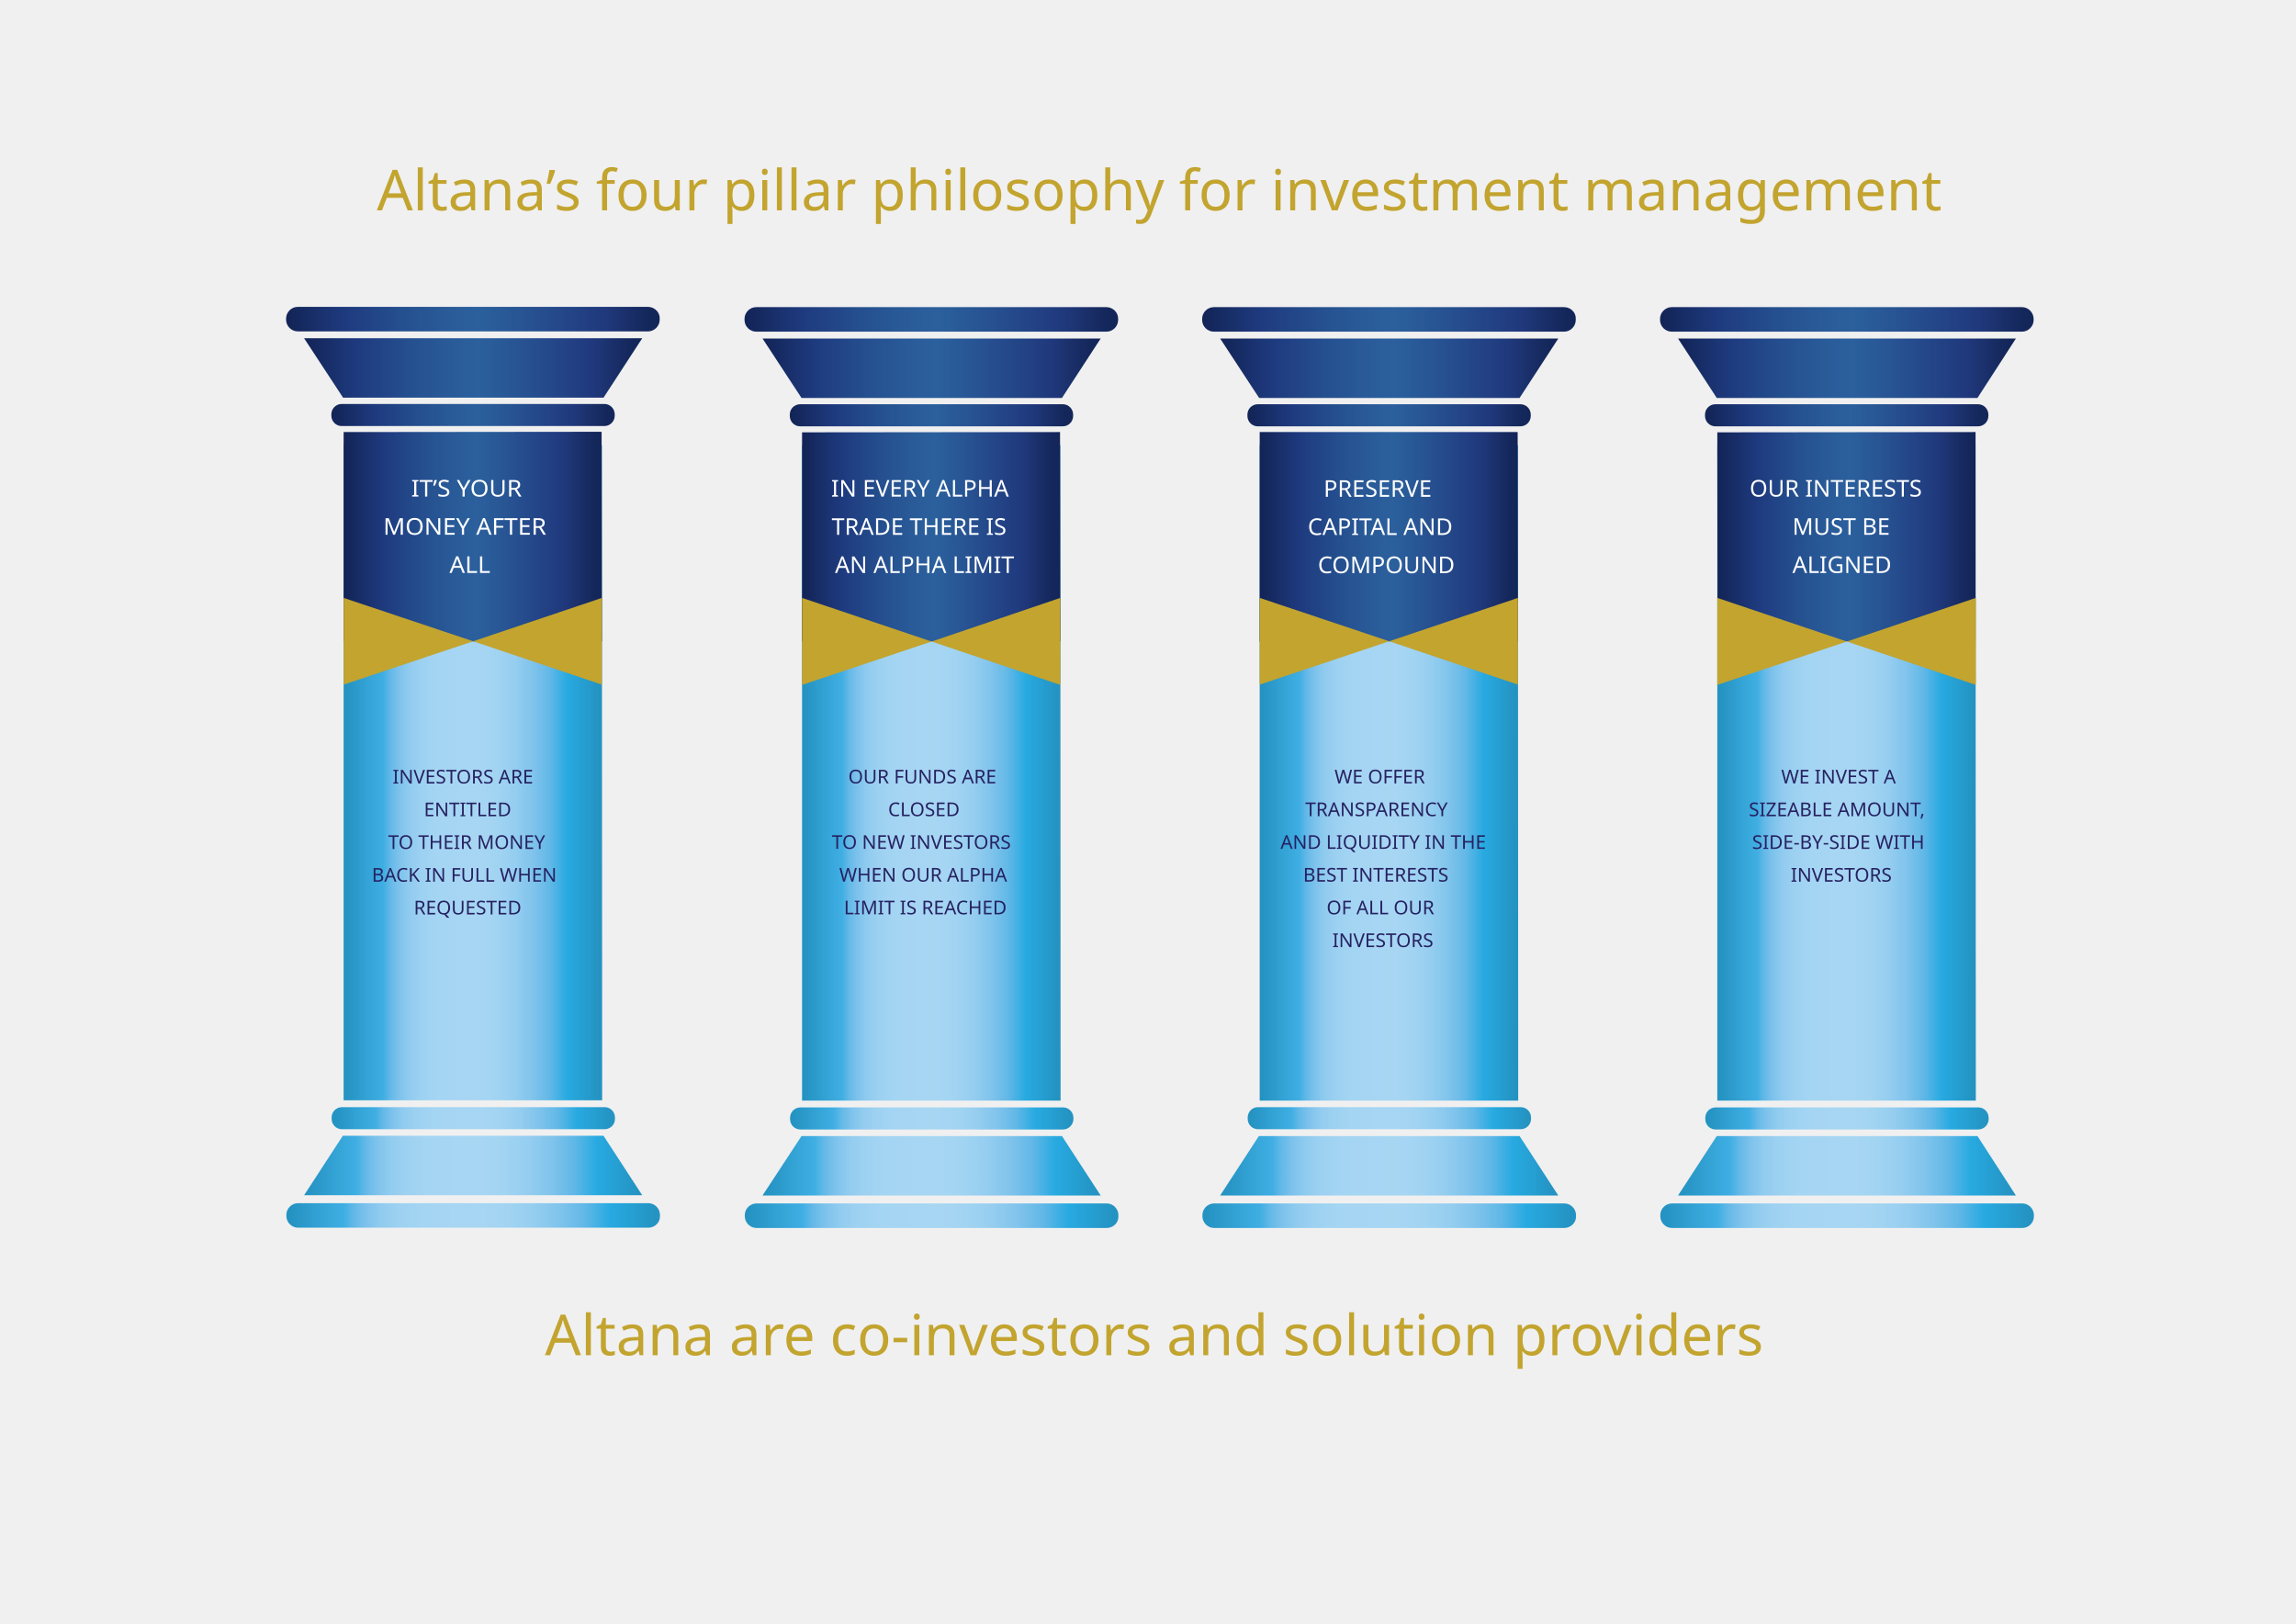
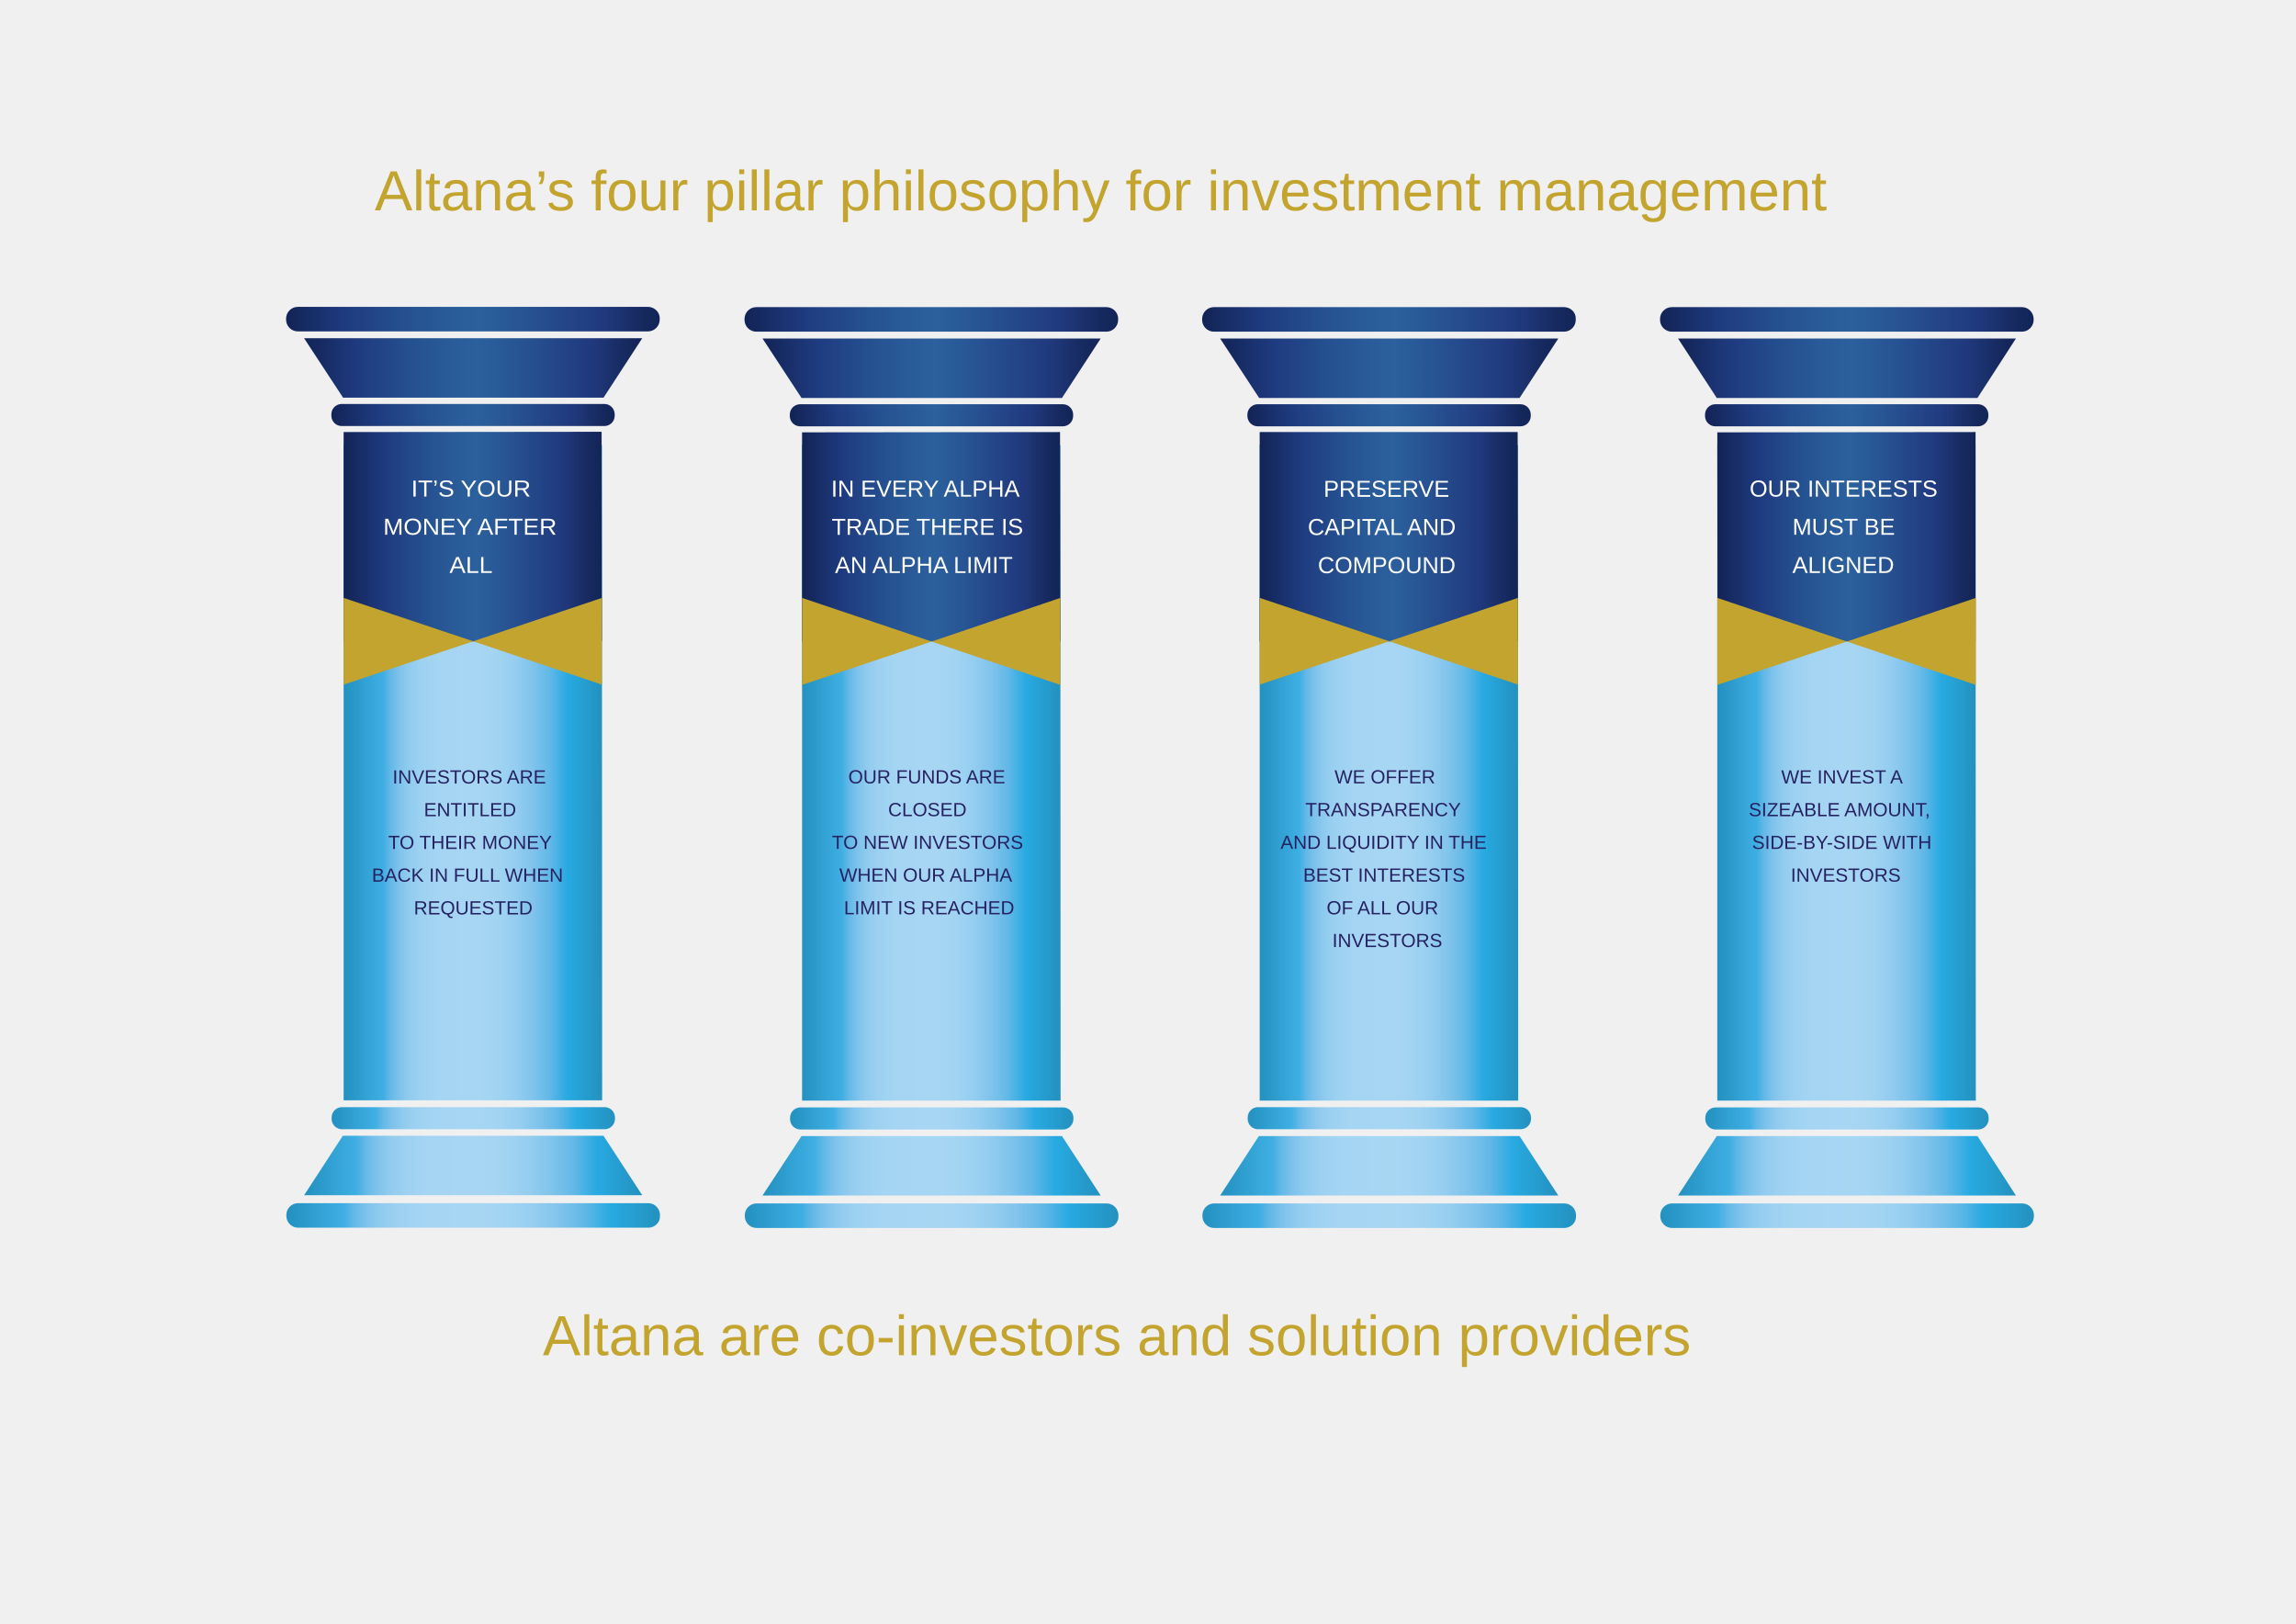
<svg xmlns="http://www.w3.org/2000/svg" version="1.1" id="Layer_1" x="0px" y="0px" viewBox="0 0 841.9 595.3" enable-background="new 0 0 841.9 595.3" xml:space="preserve">
  <g>
    <linearGradient id="SVGID_1_" gradientUnits="userSpaceOnUse" x1="125.973" y1="283.247" x2="220.76" y2="283.247">
      <stop offset="9.262840e-03" style="stop-color:#2493C2" />
      <stop offset="0.154" style="stop-color:#3FAEE3" />
      <stop offset="0.18" style="stop-color:#62B8E7" />
      <stop offset="0.213" style="stop-color:#7CC2EC" />
      <stop offset="0.252" style="stop-color:#90CBEF" />
      <stop offset="0.299" style="stop-color:#9DD1F1" />
      <stop offset="0.363" style="stop-color:#A4D5F3" />
      <stop offset="0.515" style="stop-color:#A7D6F3" />
      <stop offset="0.589" style="stop-color:#A2D4F2" />
      <stop offset="0.659" style="stop-color:#96CEF0" />
      <stop offset="0.729" style="stop-color:#81C4EC" />
      <stop offset="0.797" style="stop-color:#62B8E7" />
      <stop offset="0.865" style="stop-color:#28AAE1" />
      <stop offset="0.866" style="stop-color:#27AAE1" />
      <stop offset="0.987" style="stop-color:#2493C2" />
    </linearGradient>
    <polygon fill="url(#SVGID_1_)" points="220.8,403.4 126,403.4 126,163 220.7,163.2  " />
    <linearGradient id="SVGID_2_" gradientUnits="userSpaceOnUse" x1="104.981" y1="445.591" x2="242.073" y2="445.591">
      <stop offset="9.262840e-03" style="stop-color:#2493C2" />
      <stop offset="0.154" style="stop-color:#3FAEE3" />
      <stop offset="0.18" style="stop-color:#62B8E7" />
      <stop offset="0.213" style="stop-color:#7CC2EC" />
      <stop offset="0.252" style="stop-color:#90CBEF" />
      <stop offset="0.299" style="stop-color:#9DD1F1" />
      <stop offset="0.363" style="stop-color:#A4D5F3" />
      <stop offset="0.515" style="stop-color:#A7D6F3" />
      <stop offset="0.589" style="stop-color:#A2D4F2" />
      <stop offset="0.659" style="stop-color:#96CEF0" />
      <stop offset="0.729" style="stop-color:#81C4EC" />
      <stop offset="0.797" style="stop-color:#62B8E7" />
      <stop offset="0.865" style="stop-color:#28AAE1" />
      <stop offset="0.866" style="stop-color:#27AAE1" />
      <stop offset="0.987" style="stop-color:#2493C2" />
    </linearGradient>
    <path fill="url(#SVGID_2_)" d="M237.7,450.1H109.3c-2.4,0-4.3-2-4.3-4.3v-0.4c0-2.4,2-4.3,4.3-4.3h128.4c2.4,0,4.3,2,4.3,4.3v0.4   C242.1,448.2,240.1,450.1,237.7,450.1z" />
    <linearGradient id="SVGID_3_" gradientUnits="userSpaceOnUse" x1="111.511" y1="427.325" x2="235.458" y2="427.325">
      <stop offset="9.262840e-03" style="stop-color:#2493C2" />
      <stop offset="0.154" style="stop-color:#3FAEE3" />
      <stop offset="0.18" style="stop-color:#62B8E7" />
      <stop offset="0.213" style="stop-color:#7CC2EC" />
      <stop offset="0.252" style="stop-color:#90CBEF" />
      <stop offset="0.299" style="stop-color:#9DD1F1" />
      <stop offset="0.363" style="stop-color:#A4D5F3" />
      <stop offset="0.515" style="stop-color:#A7D6F3" />
      <stop offset="0.589" style="stop-color:#A2D4F2" />
      <stop offset="0.659" style="stop-color:#96CEF0" />
      <stop offset="0.729" style="stop-color:#81C4EC" />
      <stop offset="0.797" style="stop-color:#62B8E7" />
      <stop offset="0.865" style="stop-color:#28AAE1" />
      <stop offset="0.866" style="stop-color:#27AAE1" />
      <stop offset="0.987" style="stop-color:#2493C2" />
    </linearGradient>
    <polygon fill="url(#SVGID_3_)" points="125.7,416.4 221.3,416.4 235.5,438.2 111.5,438.2  " />
    <linearGradient id="SVGID_4_" gradientUnits="userSpaceOnUse" x1="121.642" y1="409.938" x2="225.493" y2="409.938">
      <stop offset="9.262840e-03" style="stop-color:#2493C2" />
      <stop offset="0.154" style="stop-color:#3FAEE3" />
      <stop offset="0.18" style="stop-color:#62B8E7" />
      <stop offset="0.213" style="stop-color:#7CC2EC" />
      <stop offset="0.252" style="stop-color:#90CBEF" />
      <stop offset="0.299" style="stop-color:#9DD1F1" />
      <stop offset="0.363" style="stop-color:#A4D5F3" />
      <stop offset="0.515" style="stop-color:#A7D6F3" />
      <stop offset="0.589" style="stop-color:#A2D4F2" />
      <stop offset="0.659" style="stop-color:#96CEF0" />
      <stop offset="0.729" style="stop-color:#81C4EC" />
      <stop offset="0.797" style="stop-color:#62B8E7" />
      <stop offset="0.865" style="stop-color:#28AAE1" />
      <stop offset="0.866" style="stop-color:#27AAE1" />
      <stop offset="0.987" style="stop-color:#2493C2" />
    </linearGradient>
    <path fill="url(#SVGID_4_)" d="M221.7,414h-96.3c-2.1,0-3.8-1.7-3.8-3.8v-0.5c0-2.1,1.7-3.8,3.8-3.8h96.3c2.1,0,3.8,1.7,3.8,3.8   v0.5C225.5,412.3,223.8,414,221.7,414z" />
    <linearGradient id="SVGID_5_" gradientUnits="userSpaceOnUse" x1="125.983" y1="196.732" x2="220.704" y2="196.732">
      <stop offset="9.262840e-03" style="stop-color:#132558" />
      <stop offset="0.154" style="stop-color:#1E3A7E" />
      <stop offset="0.169" style="stop-color:#1F3C80" />
      <stop offset="0.315" style="stop-color:#25508F" />
      <stop offset="0.435" style="stop-color:#2A5B99" />
      <stop offset="0.515" style="stop-color:#2B609D" />
      <stop offset="0.624" style="stop-color:#285594" />
      <stop offset="0.841" style="stop-color:#203A7E" />
      <stop offset="0.856" style="stop-color:#20387C" />
      <stop offset="0.888" style="stop-color:#1D3472" />
      <stop offset="0.935" style="stop-color:#182C64" />
      <stop offset="0.974" style="stop-color:#14275B" />
      <stop offset="1" style="stop-color:#132558" />
    </linearGradient>
    <polygon fill="url(#SVGID_5_)" points="220.6,158.3 126,158.4 126,235.2 220.7,235.1  " />
    <polygon fill="#C2A42F" points="126,219.2 126,251 173.5,235.1  " />
    <polygon fill="#C2A42F" points="220.7,219.2 220.7,251 173.5,235.1  " />
    <linearGradient id="SVGID_6_" gradientUnits="userSpaceOnUse" x1="104.882" y1="117.08" x2="241.974" y2="117.08">
      <stop offset="9.262840e-03" style="stop-color:#132558" />
      <stop offset="0.154" style="stop-color:#1E3A7E" />
      <stop offset="0.169" style="stop-color:#1F3C80" />
      <stop offset="0.315" style="stop-color:#25508F" />
      <stop offset="0.435" style="stop-color:#2A5B99" />
      <stop offset="0.515" style="stop-color:#2B609D" />
      <stop offset="0.624" style="stop-color:#285594" />
      <stop offset="0.841" style="stop-color:#203A7E" />
      <stop offset="0.856" style="stop-color:#20387C" />
      <stop offset="0.888" style="stop-color:#1D3472" />
      <stop offset="0.935" style="stop-color:#182C64" />
      <stop offset="0.974" style="stop-color:#14275B" />
      <stop offset="1" style="stop-color:#132558" />
    </linearGradient>
    <path fill="url(#SVGID_6_)" d="M237.6,112.5H109.2c-2.4,0-4.3,2-4.3,4.3v0.4c0,2.4,2,4.3,4.3,4.3h128.4c2.4,0,4.3-2,4.3-4.3v-0.4   C242,114.5,240,112.5,237.6,112.5z" />
    <linearGradient id="SVGID_7_" gradientUnits="userSpaceOnUse" x1="111.521" y1="134.933" x2="235.467" y2="134.933">
      <stop offset="9.262840e-03" style="stop-color:#132558" />
      <stop offset="0.154" style="stop-color:#1E3A7E" />
      <stop offset="0.169" style="stop-color:#1F3C80" />
      <stop offset="0.315" style="stop-color:#25508F" />
      <stop offset="0.435" style="stop-color:#2A5B99" />
      <stop offset="0.515" style="stop-color:#2B609D" />
      <stop offset="0.624" style="stop-color:#285594" />
      <stop offset="0.841" style="stop-color:#203A7E" />
      <stop offset="0.856" style="stop-color:#20387C" />
      <stop offset="0.888" style="stop-color:#1D3472" />
      <stop offset="0.935" style="stop-color:#182C64" />
      <stop offset="0.974" style="stop-color:#14275B" />
      <stop offset="1" style="stop-color:#132558" />
    </linearGradient>
    <polygon fill="url(#SVGID_7_)" points="125.8,145.8 221.3,145.8 235.5,124 111.5,124  " />
    <linearGradient id="SVGID_8_" gradientUnits="userSpaceOnUse" x1="121.546" y1="152.152" x2="225.398" y2="152.152">
      <stop offset="9.262840e-03" style="stop-color:#132558" />
      <stop offset="0.154" style="stop-color:#1E3A7E" />
      <stop offset="0.169" style="stop-color:#1F3C80" />
      <stop offset="0.315" style="stop-color:#25508F" />
      <stop offset="0.435" style="stop-color:#2A5B99" />
      <stop offset="0.515" style="stop-color:#2B609D" />
      <stop offset="0.624" style="stop-color:#285594" />
      <stop offset="0.841" style="stop-color:#203A7E" />
      <stop offset="0.856" style="stop-color:#20387C" />
      <stop offset="0.888" style="stop-color:#1D3472" />
      <stop offset="0.935" style="stop-color:#182C64" />
      <stop offset="0.974" style="stop-color:#14275B" />
      <stop offset="1" style="stop-color:#132558" />
    </linearGradient>
    <path fill="url(#SVGID_8_)" d="M221.6,148.1h-96.3c-2.1,0-3.8,1.7-3.8,3.8v0.5c0,2.1,1.7,3.8,3.8,3.8h96.3c2.1,0,3.8-1.7,3.8-3.8   v-0.5C225.4,149.8,223.7,148.1,221.6,148.1z" />
  </g>
  <g>
    <linearGradient id="SVGID_9_" gradientUnits="userSpaceOnUse" x1="294.078" y1="283.325" x2="388.865" y2="283.325">
      <stop offset="9.262840e-03" style="stop-color:#2493C2" />
      <stop offset="0.154" style="stop-color:#3FAEE3" />
      <stop offset="0.18" style="stop-color:#62B8E7" />
      <stop offset="0.213" style="stop-color:#7CC2EC" />
      <stop offset="0.252" style="stop-color:#90CBEF" />
      <stop offset="0.299" style="stop-color:#9DD1F1" />
      <stop offset="0.363" style="stop-color:#A4D5F3" />
      <stop offset="0.515" style="stop-color:#A7D6F3" />
      <stop offset="0.589" style="stop-color:#A2D4F2" />
      <stop offset="0.659" style="stop-color:#96CEF0" />
      <stop offset="0.729" style="stop-color:#81C4EC" />
      <stop offset="0.797" style="stop-color:#62B8E7" />
      <stop offset="0.865" style="stop-color:#28AAE1" />
      <stop offset="0.866" style="stop-color:#27AAE1" />
      <stop offset="0.987" style="stop-color:#2493C2" />
    </linearGradient>
    <polygon fill="url(#SVGID_9_)" points="388.9,403.5 294.1,403.5 294.1,163.1 388.8,163.2  " />
    <linearGradient id="SVGID_10_" gradientUnits="userSpaceOnUse" x1="273.086" y1="445.67" x2="410.178" y2="445.67">
      <stop offset="9.262840e-03" style="stop-color:#2493C2" />
      <stop offset="0.154" style="stop-color:#3FAEE3" />
      <stop offset="0.18" style="stop-color:#62B8E7" />
      <stop offset="0.213" style="stop-color:#7CC2EC" />
      <stop offset="0.252" style="stop-color:#90CBEF" />
      <stop offset="0.299" style="stop-color:#9DD1F1" />
      <stop offset="0.363" style="stop-color:#A4D5F3" />
      <stop offset="0.515" style="stop-color:#A7D6F3" />
      <stop offset="0.589" style="stop-color:#A2D4F2" />
      <stop offset="0.659" style="stop-color:#96CEF0" />
      <stop offset="0.729" style="stop-color:#81C4EC" />
      <stop offset="0.797" style="stop-color:#62B8E7" />
      <stop offset="0.865" style="stop-color:#28AAE1" />
      <stop offset="0.866" style="stop-color:#27AAE1" />
      <stop offset="0.987" style="stop-color:#2493C2" />
    </linearGradient>
    <path fill="url(#SVGID_10_)" d="M405.8,450.2H277.4c-2.4,0-4.3-2-4.3-4.3v-0.4c0-2.4,2-4.3,4.3-4.3h128.4c2.4,0,4.3,2,4.3,4.3v0.4   C410.2,448.3,408.2,450.2,405.8,450.2z" />
    <linearGradient id="SVGID_11_" gradientUnits="userSpaceOnUse" x1="279.616" y1="427.403" x2="403.562" y2="427.403">
      <stop offset="9.262840e-03" style="stop-color:#2493C2" />
      <stop offset="0.154" style="stop-color:#3FAEE3" />
      <stop offset="0.18" style="stop-color:#62B8E7" />
      <stop offset="0.213" style="stop-color:#7CC2EC" />
      <stop offset="0.252" style="stop-color:#90CBEF" />
      <stop offset="0.299" style="stop-color:#9DD1F1" />
      <stop offset="0.363" style="stop-color:#A4D5F3" />
      <stop offset="0.515" style="stop-color:#A7D6F3" />
      <stop offset="0.589" style="stop-color:#A2D4F2" />
      <stop offset="0.659" style="stop-color:#96CEF0" />
      <stop offset="0.729" style="stop-color:#81C4EC" />
      <stop offset="0.797" style="stop-color:#62B8E7" />
      <stop offset="0.865" style="stop-color:#28AAE1" />
      <stop offset="0.866" style="stop-color:#27AAE1" />
      <stop offset="0.987" style="stop-color:#2493C2" />
    </linearGradient>
    <polygon fill="url(#SVGID_11_)" points="293.9,416.5 389.4,416.5 403.6,438.3 279.6,438.3  " />
    <linearGradient id="SVGID_12_" gradientUnits="userSpaceOnUse" x1="289.747" y1="410.017" x2="393.598" y2="410.017">
      <stop offset="9.262840e-03" style="stop-color:#2493C2" />
      <stop offset="0.154" style="stop-color:#3FAEE3" />
      <stop offset="0.18" style="stop-color:#62B8E7" />
      <stop offset="0.213" style="stop-color:#7CC2EC" />
      <stop offset="0.252" style="stop-color:#90CBEF" />
      <stop offset="0.299" style="stop-color:#9DD1F1" />
      <stop offset="0.363" style="stop-color:#A4D5F3" />
      <stop offset="0.515" style="stop-color:#A7D6F3" />
      <stop offset="0.589" style="stop-color:#A2D4F2" />
      <stop offset="0.659" style="stop-color:#96CEF0" />
      <stop offset="0.729" style="stop-color:#81C4EC" />
      <stop offset="0.797" style="stop-color:#62B8E7" />
      <stop offset="0.865" style="stop-color:#28AAE1" />
      <stop offset="0.866" style="stop-color:#27AAE1" />
      <stop offset="0.987" style="stop-color:#2493C2" />
    </linearGradient>
    <path fill="url(#SVGID_12_)" d="M389.8,414.1h-96.3c-2.1,0-3.8-1.7-3.8-3.8v-0.5c0-2.1,1.7-3.8,3.8-3.8h96.3c2.1,0,3.8,1.7,3.8,3.8   v0.5C393.6,412.3,391.9,414.1,389.8,414.1z" />
    <linearGradient id="SVGID_13_" gradientUnits="userSpaceOnUse" x1="294.087" y1="196.81" x2="388.808" y2="196.81">
      <stop offset="9.262840e-03" style="stop-color:#132558" />
      <stop offset="0.154" style="stop-color:#1E3A7E" />
      <stop offset="0.169" style="stop-color:#1F3C80" />
      <stop offset="0.315" style="stop-color:#25508F" />
      <stop offset="0.435" style="stop-color:#2A5B99" />
      <stop offset="0.515" style="stop-color:#2B609D" />
      <stop offset="0.624" style="stop-color:#285594" />
      <stop offset="0.841" style="stop-color:#203A7E" />
      <stop offset="0.856" style="stop-color:#20387C" />
      <stop offset="0.888" style="stop-color:#1D3472" />
      <stop offset="0.935" style="stop-color:#182C64" />
      <stop offset="0.974" style="stop-color:#14275B" />
      <stop offset="1" style="stop-color:#132558" />
    </linearGradient>
    <polygon fill="url(#SVGID_13_)" points="388.7,158.4 294.1,158.5 294.1,235.2 388.8,235.1  " />
    <polygon fill="#C2A42F" points="294.1,219.2 294.1,251.1 341.6,235.2  " />
    <polygon fill="#C2A42F" points="388.8,219.2 388.8,251.1 341.6,235.2  " />
    <linearGradient id="SVGID_14_" gradientUnits="userSpaceOnUse" x1="272.987" y1="117.158" x2="410.079" y2="117.158">
      <stop offset="9.262840e-03" style="stop-color:#132558" />
      <stop offset="0.154" style="stop-color:#1E3A7E" />
      <stop offset="0.169" style="stop-color:#1F3C80" />
      <stop offset="0.315" style="stop-color:#25508F" />
      <stop offset="0.435" style="stop-color:#2A5B99" />
      <stop offset="0.515" style="stop-color:#2B609D" />
      <stop offset="0.624" style="stop-color:#285594" />
      <stop offset="0.841" style="stop-color:#203A7E" />
      <stop offset="0.856" style="stop-color:#20387C" />
      <stop offset="0.888" style="stop-color:#1D3472" />
      <stop offset="0.935" style="stop-color:#182C64" />
      <stop offset="0.974" style="stop-color:#14275B" />
      <stop offset="1" style="stop-color:#132558" />
    </linearGradient>
    <path fill="url(#SVGID_14_)" d="M405.7,112.6H277.3c-2.4,0-4.3,2-4.3,4.3v0.4c0,2.4,2,4.3,4.3,4.3h128.4c2.4,0,4.3-2,4.3-4.3V117   C410.1,114.6,408.1,112.6,405.7,112.6z" />
    <linearGradient id="SVGID_15_" gradientUnits="userSpaceOnUse" x1="279.626" y1="135.012" x2="403.572" y2="135.012">
      <stop offset="9.262840e-03" style="stop-color:#132558" />
      <stop offset="0.154" style="stop-color:#1E3A7E" />
      <stop offset="0.169" style="stop-color:#1F3C80" />
      <stop offset="0.315" style="stop-color:#25508F" />
      <stop offset="0.435" style="stop-color:#2A5B99" />
      <stop offset="0.515" style="stop-color:#2B609D" />
      <stop offset="0.624" style="stop-color:#285594" />
      <stop offset="0.841" style="stop-color:#203A7E" />
      <stop offset="0.856" style="stop-color:#20387C" />
      <stop offset="0.888" style="stop-color:#1D3472" />
      <stop offset="0.935" style="stop-color:#182C64" />
      <stop offset="0.974" style="stop-color:#14275B" />
      <stop offset="1" style="stop-color:#132558" />
    </linearGradient>
    <polygon fill="url(#SVGID_15_)" points="293.9,145.9 389.4,145.9 403.6,124.1 279.6,124.1  " />
    <linearGradient id="SVGID_16_" gradientUnits="userSpaceOnUse" x1="289.651" y1="152.23" x2="393.502" y2="152.23">
      <stop offset="9.262840e-03" style="stop-color:#132558" />
      <stop offset="0.154" style="stop-color:#1E3A7E" />
      <stop offset="0.169" style="stop-color:#1F3C80" />
      <stop offset="0.315" style="stop-color:#25508F" />
      <stop offset="0.435" style="stop-color:#2A5B99" />
      <stop offset="0.515" style="stop-color:#2B609D" />
      <stop offset="0.624" style="stop-color:#285594" />
      <stop offset="0.841" style="stop-color:#203A7E" />
      <stop offset="0.856" style="stop-color:#20387C" />
      <stop offset="0.888" style="stop-color:#1D3472" />
      <stop offset="0.935" style="stop-color:#182C64" />
      <stop offset="0.974" style="stop-color:#14275B" />
      <stop offset="1" style="stop-color:#132558" />
    </linearGradient>
    <path fill="url(#SVGID_16_)" d="M389.7,148.2h-96.3c-2.1,0-3.8,1.7-3.8,3.8v0.5c0,2.1,1.7,3.8,3.8,3.8h96.3c2.1,0,3.8-1.7,3.8-3.8   V152C393.5,149.9,391.8,148.2,389.7,148.2z" />
  </g>
  <g>
    <linearGradient id="SVGID_17_" gradientUnits="userSpaceOnUse" x1="461.87" y1="283.285" x2="556.657" y2="283.285">
      <stop offset="9.262840e-03" style="stop-color:#2493C2" />
      <stop offset="0.154" style="stop-color:#3FAEE3" />
      <stop offset="0.18" style="stop-color:#62B8E7" />
      <stop offset="0.213" style="stop-color:#7CC2EC" />
      <stop offset="0.252" style="stop-color:#90CBEF" />
      <stop offset="0.299" style="stop-color:#9DD1F1" />
      <stop offset="0.363" style="stop-color:#A4D5F3" />
      <stop offset="0.515" style="stop-color:#A7D6F3" />
      <stop offset="0.589" style="stop-color:#A2D4F2" />
      <stop offset="0.659" style="stop-color:#96CEF0" />
      <stop offset="0.729" style="stop-color:#81C4EC" />
      <stop offset="0.797" style="stop-color:#62B8E7" />
      <stop offset="0.865" style="stop-color:#28AAE1" />
      <stop offset="0.866" style="stop-color:#27AAE1" />
      <stop offset="0.987" style="stop-color:#2493C2" />
    </linearGradient>
    <polygon fill="url(#SVGID_17_)" points="556.7,403.5 461.9,403.5 461.9,163.1 556.6,163.2  " />
    <linearGradient id="SVGID_18_" gradientUnits="userSpaceOnUse" x1="440.878" y1="445.629" x2="577.969" y2="445.629">
      <stop offset="9.262840e-03" style="stop-color:#2493C2" />
      <stop offset="0.154" style="stop-color:#3FAEE3" />
      <stop offset="0.18" style="stop-color:#62B8E7" />
      <stop offset="0.213" style="stop-color:#7CC2EC" />
      <stop offset="0.252" style="stop-color:#90CBEF" />
      <stop offset="0.299" style="stop-color:#9DD1F1" />
      <stop offset="0.363" style="stop-color:#A4D5F3" />
      <stop offset="0.515" style="stop-color:#A7D6F3" />
      <stop offset="0.589" style="stop-color:#A2D4F2" />
      <stop offset="0.659" style="stop-color:#96CEF0" />
      <stop offset="0.729" style="stop-color:#81C4EC" />
      <stop offset="0.797" style="stop-color:#62B8E7" />
      <stop offset="0.865" style="stop-color:#28AAE1" />
      <stop offset="0.866" style="stop-color:#27AAE1" />
      <stop offset="0.987" style="stop-color:#2493C2" />
    </linearGradient>
    <path fill="url(#SVGID_18_)" d="M573.6,450.2H445.2c-2.4,0-4.3-2-4.3-4.3v-0.4c0-2.4,2-4.3,4.3-4.3h128.4c2.4,0,4.3,2,4.3,4.3v0.4   C578,448.2,576,450.2,573.6,450.2z" />
    <linearGradient id="SVGID_19_" gradientUnits="userSpaceOnUse" x1="447.408" y1="427.363" x2="571.354" y2="427.363">
      <stop offset="9.262840e-03" style="stop-color:#2493C2" />
      <stop offset="0.154" style="stop-color:#3FAEE3" />
      <stop offset="0.18" style="stop-color:#62B8E7" />
      <stop offset="0.213" style="stop-color:#7CC2EC" />
      <stop offset="0.252" style="stop-color:#90CBEF" />
      <stop offset="0.299" style="stop-color:#9DD1F1" />
      <stop offset="0.363" style="stop-color:#A4D5F3" />
      <stop offset="0.515" style="stop-color:#A7D6F3" />
      <stop offset="0.589" style="stop-color:#A2D4F2" />
      <stop offset="0.659" style="stop-color:#96CEF0" />
      <stop offset="0.729" style="stop-color:#81C4EC" />
      <stop offset="0.797" style="stop-color:#62B8E7" />
      <stop offset="0.865" style="stop-color:#28AAE1" />
      <stop offset="0.866" style="stop-color:#27AAE1" />
      <stop offset="0.987" style="stop-color:#2493C2" />
    </linearGradient>
    <polygon fill="url(#SVGID_19_)" points="461.6,416.5 557.2,416.5 571.4,438.3 447.4,438.3  " />
    <linearGradient id="SVGID_20_" gradientUnits="userSpaceOnUse" x1="457.538" y1="409.976" x2="561.39" y2="409.976">
      <stop offset="9.262840e-03" style="stop-color:#2493C2" />
      <stop offset="0.154" style="stop-color:#3FAEE3" />
      <stop offset="0.18" style="stop-color:#62B8E7" />
      <stop offset="0.213" style="stop-color:#7CC2EC" />
      <stop offset="0.252" style="stop-color:#90CBEF" />
      <stop offset="0.299" style="stop-color:#9DD1F1" />
      <stop offset="0.363" style="stop-color:#A4D5F3" />
      <stop offset="0.515" style="stop-color:#A7D6F3" />
      <stop offset="0.589" style="stop-color:#A2D4F2" />
      <stop offset="0.659" style="stop-color:#96CEF0" />
      <stop offset="0.729" style="stop-color:#81C4EC" />
      <stop offset="0.797" style="stop-color:#62B8E7" />
      <stop offset="0.865" style="stop-color:#28AAE1" />
      <stop offset="0.866" style="stop-color:#27AAE1" />
      <stop offset="0.987" style="stop-color:#2493C2" />
    </linearGradient>
    <path fill="url(#SVGID_20_)" d="M557.6,414h-96.3c-2.1,0-3.8-1.7-3.8-3.8v-0.5c0-2.1,1.7-3.8,3.8-3.8h96.3c2.1,0,3.8,1.7,3.8,3.8   v0.5C561.4,412.3,559.7,414,557.6,414z" />
    <linearGradient id="SVGID_21_" gradientUnits="userSpaceOnUse" x1="461.879" y1="196.769" x2="556.6" y2="196.769">
      <stop offset="9.262840e-03" style="stop-color:#132558" />
      <stop offset="0.154" style="stop-color:#1E3A7E" />
      <stop offset="0.169" style="stop-color:#1F3C80" />
      <stop offset="0.315" style="stop-color:#25508F" />
      <stop offset="0.435" style="stop-color:#2A5B99" />
      <stop offset="0.515" style="stop-color:#2B609D" />
      <stop offset="0.624" style="stop-color:#285594" />
      <stop offset="0.841" style="stop-color:#203A7E" />
      <stop offset="0.856" style="stop-color:#20387C" />
      <stop offset="0.888" style="stop-color:#1D3472" />
      <stop offset="0.935" style="stop-color:#182C64" />
      <stop offset="0.974" style="stop-color:#14275B" />
      <stop offset="1" style="stop-color:#132558" />
    </linearGradient>
    <polygon fill="url(#SVGID_21_)" points="556.5,158.4 461.9,158.4 461.9,235.2 556.6,235.1  " />
    <polygon fill="#C2A42F" points="461.9,219.2 461.9,251 509.4,235.1  " />
    <polygon fill="#C2A42F" points="556.6,219.2 556.6,251 509.4,235.1  " />
    <linearGradient id="SVGID_22_" gradientUnits="userSpaceOnUse" x1="440.779" y1="117.118" x2="577.87" y2="117.118">
      <stop offset="9.262840e-03" style="stop-color:#132558" />
      <stop offset="0.154" style="stop-color:#1E3A7E" />
      <stop offset="0.169" style="stop-color:#1F3C80" />
      <stop offset="0.315" style="stop-color:#25508F" />
      <stop offset="0.435" style="stop-color:#2A5B99" />
      <stop offset="0.515" style="stop-color:#2B609D" />
      <stop offset="0.624" style="stop-color:#285594" />
      <stop offset="0.841" style="stop-color:#203A7E" />
      <stop offset="0.856" style="stop-color:#20387C" />
      <stop offset="0.888" style="stop-color:#1D3472" />
      <stop offset="0.935" style="stop-color:#182C64" />
      <stop offset="0.974" style="stop-color:#14275B" />
      <stop offset="1" style="stop-color:#132558" />
    </linearGradient>
    <path fill="url(#SVGID_22_)" d="M573.5,112.6H445.1c-2.4,0-4.3,2-4.3,4.3v0.4c0,2.4,2,4.3,4.3,4.3h128.4c2.4,0,4.3-2,4.3-4.3v-0.4   C577.9,114.5,575.9,112.6,573.5,112.6z" />
    <linearGradient id="SVGID_23_" gradientUnits="userSpaceOnUse" x1="447.418" y1="134.971" x2="571.364" y2="134.971">
      <stop offset="9.262840e-03" style="stop-color:#132558" />
      <stop offset="0.154" style="stop-color:#1E3A7E" />
      <stop offset="0.169" style="stop-color:#1F3C80" />
      <stop offset="0.315" style="stop-color:#25508F" />
      <stop offset="0.435" style="stop-color:#2A5B99" />
      <stop offset="0.515" style="stop-color:#2B609D" />
      <stop offset="0.624" style="stop-color:#285594" />
      <stop offset="0.841" style="stop-color:#203A7E" />
      <stop offset="0.856" style="stop-color:#20387C" />
      <stop offset="0.888" style="stop-color:#1D3472" />
      <stop offset="0.935" style="stop-color:#182C64" />
      <stop offset="0.974" style="stop-color:#14275B" />
      <stop offset="1" style="stop-color:#132558" />
    </linearGradient>
    <polygon fill="url(#SVGID_23_)" points="461.7,145.9 557.2,145.9 571.4,124.1 447.4,124.1  " />
    <linearGradient id="SVGID_24_" gradientUnits="userSpaceOnUse" x1="457.443" y1="152.19" x2="561.294" y2="152.19">
      <stop offset="9.262840e-03" style="stop-color:#132558" />
      <stop offset="0.154" style="stop-color:#1E3A7E" />
      <stop offset="0.169" style="stop-color:#1F3C80" />
      <stop offset="0.315" style="stop-color:#25508F" />
      <stop offset="0.435" style="stop-color:#2A5B99" />
      <stop offset="0.515" style="stop-color:#2B609D" />
      <stop offset="0.624" style="stop-color:#285594" />
      <stop offset="0.841" style="stop-color:#203A7E" />
      <stop offset="0.856" style="stop-color:#20387C" />
      <stop offset="0.888" style="stop-color:#1D3472" />
      <stop offset="0.935" style="stop-color:#182C64" />
      <stop offset="0.974" style="stop-color:#14275B" />
      <stop offset="1" style="stop-color:#132558" />
    </linearGradient>
    <path fill="url(#SVGID_24_)" d="M557.5,148.2h-96.3c-2.1,0-3.8,1.7-3.8,3.8v0.5c0,2.1,1.7,3.8,3.8,3.8h96.3c2.1,0,3.8-1.7,3.8-3.8   v-0.5C561.3,149.9,559.6,148.2,557.5,148.2z" />
  </g>
  <g>
    <linearGradient id="SVGID_25_" gradientUnits="userSpaceOnUse" x1="629.712" y1="283.325" x2="724.499" y2="283.325">
      <stop offset="9.262840e-03" style="stop-color:#2493C2" />
      <stop offset="0.154" style="stop-color:#3FAEE3" />
      <stop offset="0.18" style="stop-color:#62B8E7" />
      <stop offset="0.213" style="stop-color:#7CC2EC" />
      <stop offset="0.252" style="stop-color:#90CBEF" />
      <stop offset="0.299" style="stop-color:#9DD1F1" />
      <stop offset="0.363" style="stop-color:#A4D5F3" />
      <stop offset="0.515" style="stop-color:#A7D6F3" />
      <stop offset="0.589" style="stop-color:#A2D4F2" />
      <stop offset="0.659" style="stop-color:#96CEF0" />
      <stop offset="0.729" style="stop-color:#81C4EC" />
      <stop offset="0.797" style="stop-color:#62B8E7" />
      <stop offset="0.865" style="stop-color:#28AAE1" />
      <stop offset="0.866" style="stop-color:#27AAE1" />
      <stop offset="0.987" style="stop-color:#2493C2" />
    </linearGradient>
    <polygon fill="url(#SVGID_25_)" points="724.5,403.5 629.7,403.5 629.7,163.1 724.4,163.2  " />
    <linearGradient id="SVGID_26_" gradientUnits="userSpaceOnUse" x1="608.72" y1="445.67" x2="745.812" y2="445.67">
      <stop offset="9.262840e-03" style="stop-color:#2493C2" />
      <stop offset="0.154" style="stop-color:#3FAEE3" />
      <stop offset="0.18" style="stop-color:#62B8E7" />
      <stop offset="0.213" style="stop-color:#7CC2EC" />
      <stop offset="0.252" style="stop-color:#90CBEF" />
      <stop offset="0.299" style="stop-color:#9DD1F1" />
      <stop offset="0.363" style="stop-color:#A4D5F3" />
      <stop offset="0.515" style="stop-color:#A7D6F3" />
      <stop offset="0.589" style="stop-color:#A2D4F2" />
      <stop offset="0.659" style="stop-color:#96CEF0" />
      <stop offset="0.729" style="stop-color:#81C4EC" />
      <stop offset="0.797" style="stop-color:#62B8E7" />
      <stop offset="0.865" style="stop-color:#28AAE1" />
      <stop offset="0.866" style="stop-color:#27AAE1" />
      <stop offset="0.987" style="stop-color:#2493C2" />
    </linearGradient>
    <path fill="url(#SVGID_26_)" d="M741.5,450.2H613.1c-2.4,0-4.3-2-4.3-4.3v-0.4c0-2.4,2-4.3,4.3-4.3h128.4c2.4,0,4.3,2,4.3,4.3v0.4   C745.8,448.3,743.9,450.2,741.5,450.2z" />
    <linearGradient id="SVGID_27_" gradientUnits="userSpaceOnUse" x1="615.25" y1="427.403" x2="739.196" y2="427.403">
      <stop offset="9.262840e-03" style="stop-color:#2493C2" />
      <stop offset="0.154" style="stop-color:#3FAEE3" />
      <stop offset="0.18" style="stop-color:#62B8E7" />
      <stop offset="0.213" style="stop-color:#7CC2EC" />
      <stop offset="0.252" style="stop-color:#90CBEF" />
      <stop offset="0.299" style="stop-color:#9DD1F1" />
      <stop offset="0.363" style="stop-color:#A4D5F3" />
      <stop offset="0.515" style="stop-color:#A7D6F3" />
      <stop offset="0.589" style="stop-color:#A2D4F2" />
      <stop offset="0.659" style="stop-color:#96CEF0" />
      <stop offset="0.729" style="stop-color:#81C4EC" />
      <stop offset="0.797" style="stop-color:#62B8E7" />
      <stop offset="0.865" style="stop-color:#28AAE1" />
      <stop offset="0.866" style="stop-color:#27AAE1" />
      <stop offset="0.987" style="stop-color:#2493C2" />
    </linearGradient>
    <polygon fill="url(#SVGID_27_)" points="629.5,416.5 725.1,416.5 739.2,438.3 615.3,438.3  " />
    <linearGradient id="SVGID_28_" gradientUnits="userSpaceOnUse" x1="625.381" y1="410.017" x2="729.232" y2="410.017">
      <stop offset="9.262840e-03" style="stop-color:#2493C2" />
      <stop offset="0.154" style="stop-color:#3FAEE3" />
      <stop offset="0.18" style="stop-color:#62B8E7" />
      <stop offset="0.213" style="stop-color:#7CC2EC" />
      <stop offset="0.252" style="stop-color:#90CBEF" />
      <stop offset="0.299" style="stop-color:#9DD1F1" />
      <stop offset="0.363" style="stop-color:#A4D5F3" />
      <stop offset="0.515" style="stop-color:#A7D6F3" />
      <stop offset="0.589" style="stop-color:#A2D4F2" />
      <stop offset="0.659" style="stop-color:#96CEF0" />
      <stop offset="0.729" style="stop-color:#81C4EC" />
      <stop offset="0.797" style="stop-color:#62B8E7" />
      <stop offset="0.865" style="stop-color:#28AAE1" />
      <stop offset="0.866" style="stop-color:#27AAE1" />
      <stop offset="0.987" style="stop-color:#2493C2" />
    </linearGradient>
    <path fill="url(#SVGID_28_)" d="M725.4,414.1h-96.3c-2.1,0-3.8-1.7-3.8-3.8v-0.5c0-2.1,1.7-3.8,3.8-3.8h96.3c2.1,0,3.8,1.7,3.8,3.8   v0.5C729.2,412.3,727.5,414.1,725.4,414.1z" />
    <linearGradient id="SVGID_29_" gradientUnits="userSpaceOnUse" x1="629.721" y1="196.81" x2="724.442" y2="196.81">
      <stop offset="9.262840e-03" style="stop-color:#132558" />
      <stop offset="0.154" style="stop-color:#1E3A7E" />
      <stop offset="0.169" style="stop-color:#1F3C80" />
      <stop offset="0.315" style="stop-color:#25508F" />
      <stop offset="0.435" style="stop-color:#2A5B99" />
      <stop offset="0.515" style="stop-color:#2B609D" />
      <stop offset="0.624" style="stop-color:#285594" />
      <stop offset="0.841" style="stop-color:#203A7E" />
      <stop offset="0.856" style="stop-color:#20387C" />
      <stop offset="0.888" style="stop-color:#1D3472" />
      <stop offset="0.935" style="stop-color:#182C64" />
      <stop offset="0.974" style="stop-color:#14275B" />
      <stop offset="1" style="stop-color:#132558" />
    </linearGradient>
    <polygon fill="url(#SVGID_29_)" points="724.4,158.4 629.7,158.5 629.8,235.2 724.4,235.1  " />
    <polygon fill="#C2A42F" points="629.7,219.2 629.7,251.1 677.2,235.2  " />
    <polygon fill="#C2A42F" points="724.5,219.2 724.5,251.1 677.2,235.2  " />
    <linearGradient id="SVGID_30_" gradientUnits="userSpaceOnUse" x1="608.621" y1="117.158" x2="745.712" y2="117.158">
      <stop offset="9.262840e-03" style="stop-color:#132558" />
      <stop offset="0.154" style="stop-color:#1E3A7E" />
      <stop offset="0.169" style="stop-color:#1F3C80" />
      <stop offset="0.315" style="stop-color:#25508F" />
      <stop offset="0.435" style="stop-color:#2A5B99" />
      <stop offset="0.515" style="stop-color:#2B609D" />
      <stop offset="0.624" style="stop-color:#285594" />
      <stop offset="0.841" style="stop-color:#203A7E" />
      <stop offset="0.856" style="stop-color:#20387C" />
      <stop offset="0.888" style="stop-color:#1D3472" />
      <stop offset="0.935" style="stop-color:#182C64" />
      <stop offset="0.974" style="stop-color:#14275B" />
      <stop offset="1" style="stop-color:#132558" />
    </linearGradient>
    <path fill="url(#SVGID_30_)" d="M741.4,112.6H613c-2.4,0-4.3,2-4.3,4.3v0.4c0,2.4,2,4.3,4.3,4.3h128.4c2.4,0,4.3-2,4.3-4.3V117   C745.7,114.6,743.8,112.6,741.4,112.6z" />
    <linearGradient id="SVGID_31_" gradientUnits="userSpaceOnUse" x1="615.26" y1="135.012" x2="739.206" y2="135.012">
      <stop offset="9.262840e-03" style="stop-color:#132558" />
      <stop offset="0.154" style="stop-color:#1E3A7E" />
      <stop offset="0.169" style="stop-color:#1F3C80" />
      <stop offset="0.315" style="stop-color:#25508F" />
      <stop offset="0.435" style="stop-color:#2A5B99" />
      <stop offset="0.515" style="stop-color:#2B609D" />
      <stop offset="0.624" style="stop-color:#285594" />
      <stop offset="0.841" style="stop-color:#203A7E" />
      <stop offset="0.856" style="stop-color:#20387C" />
      <stop offset="0.888" style="stop-color:#1D3472" />
      <stop offset="0.935" style="stop-color:#182C64" />
      <stop offset="0.974" style="stop-color:#14275B" />
      <stop offset="1" style="stop-color:#132558" />
    </linearGradient>
    <polygon fill="url(#SVGID_31_)" points="629.5,145.9 725.1,145.9 739.2,124.1 615.3,124.1  " />
    <linearGradient id="SVGID_32_" gradientUnits="userSpaceOnUse" x1="625.285" y1="152.23" x2="729.136" y2="152.23">
      <stop offset="9.262840e-03" style="stop-color:#132558" />
      <stop offset="0.154" style="stop-color:#1E3A7E" />
      <stop offset="0.169" style="stop-color:#1F3C80" />
      <stop offset="0.315" style="stop-color:#25508F" />
      <stop offset="0.435" style="stop-color:#2A5B99" />
      <stop offset="0.515" style="stop-color:#2B609D" />
      <stop offset="0.624" style="stop-color:#285594" />
      <stop offset="0.841" style="stop-color:#203A7E" />
      <stop offset="0.856" style="stop-color:#20387C" />
      <stop offset="0.888" style="stop-color:#1D3472" />
      <stop offset="0.935" style="stop-color:#182C64" />
      <stop offset="0.974" style="stop-color:#14275B" />
      <stop offset="1" style="stop-color:#132558" />
    </linearGradient>
    <path fill="url(#SVGID_32_)" d="M725.3,148.2h-96.3c-2.1,0-3.8,1.7-3.8,3.8v0.5c0,2.1,1.7,3.8,3.8,3.8h96.3c2.1,0,3.8-1.7,3.8-3.8   V152C729.1,149.9,727.4,148.2,725.3,148.2z" />
  </g>
  <text transform="matrix(1 0 0 1 143.9458 287.2511)">
-     <tspan x="0" y="0" fill="#262262" font-family="'Arial-BoldMT'" font-size="7">INVESTORS ARE </tspan>
-     <tspan x="11.5" y="12" fill="#262262" font-family="'Arial-BoldMT'" font-size="7">ENTITLED </tspan>
-     <tspan x="-1.6" y="24" fill="#262262" font-family="'Arial-BoldMT'" font-size="7">TO THEIR MONEY </tspan>
-     <tspan x="-7.6" y="36" fill="#262262" font-family="'Arial-BoldMT'" font-size="7">BACK IN FULL WHEN </tspan>
-     <tspan x="7.8" y="48" fill="#262262" font-family="'Arial-BoldMT'" font-size="7">REQUESTED</tspan>
+     <tspan x="0" y="0" fill="#262262" font-family="Arial,'Arial-BoldMT', Muli, sans-serif" font-size="7">INVESTORS ARE </tspan>
+     <tspan x="11.5" y="12" fill="#262262" font-family="Arial,'Arial-BoldMT', Muli, sans-serif" font-size="7">ENTITLED </tspan>
+     <tspan x="-1.6" y="24" fill="#262262" font-family="Arial,'Arial-BoldMT', Muli, sans-serif" font-size="7">TO THEIR MONEY </tspan>
+     <tspan x="-7.6" y="36" fill="#262262" font-family="Arial,'Arial-BoldMT', Muli, sans-serif" font-size="7">BACK IN FULL WHEN </tspan>
+     <tspan x="7.8" y="48" fill="#262262" font-family="Arial,'Arial-BoldMT', Muli, sans-serif" font-size="7">REQUESTED</tspan>
  </text>
  <rect x="111.7" y="176" fill="none" width="123.6" height="86.9" />
  <text transform="matrix(1.0472 0 0 1 150.7719 182.0459)">
-     <tspan x="0" y="0" fill="#FFFFFF" font-family="'Arial-BoldMT'" font-size="8.5">IT’S YOUR </tspan>
-     <tspan x="-9.8" y="14" fill="#FFFFFF" font-family="'Arial-BoldMT'" font-size="8.5">MONEY AFTER </tspan>
-     <tspan x="13.4" y="28" fill="#FFFFFF" font-family="'Arial-BoldMT'" font-size="8.5">ALL</tspan>
+     <tspan x="0" y="0" fill="#FFFFFF" font-family="Arial,'Arial-BoldMT', Muli, sans-serif" font-size="8.5">IT’S YOUR </tspan>
+     <tspan x="-9.8" y="14" fill="#FFFFFF" font-family="Arial,'Arial-BoldMT', Muli, sans-serif" font-size="8.5">MONEY AFTER </tspan>
+     <tspan x="13.4" y="28" fill="#FFFFFF" font-family="Arial,'Arial-BoldMT', Muli, sans-serif" font-size="8.5">ALL</tspan>
  </text>
  <text transform="matrix(1 0 0 1 311.0491 287.2205)">
-     <tspan x="0" y="0" fill="#262262" font-family="'Arial-BoldMT'" font-size="7">OUR FUNDS ARE </tspan>
-     <tspan x="14.6" y="12" fill="#262262" font-family="'Arial-BoldMT'" font-size="7">CLOSED </tspan>
-     <tspan x="-6" y="24" fill="#262262" font-family="'Arial-BoldMT'" font-size="7">TO NEW INVESTORS </tspan>
-     <tspan x="-3.3" y="36" fill="#262262" font-family="'Arial-BoldMT'" font-size="7">WHEN OUR ALPHA </tspan>
-     <tspan x="-1.6" y="48" fill="#262262" font-family="'Arial-BoldMT'" font-size="7">LIMIT IS REACHED</tspan>
+     <tspan x="0" y="0" fill="#262262" font-family="Arial,'Arial-BoldMT', Muli, sans-serif" font-size="7">OUR FUNDS ARE </tspan>
+     <tspan x="14.6" y="12" fill="#262262" font-family="Arial,'Arial-BoldMT', Muli, sans-serif" font-size="7">CLOSED </tspan>
+     <tspan x="-6" y="24" fill="#262262" font-family="Arial,'Arial-BoldMT', Muli, sans-serif" font-size="7">TO NEW INVESTORS </tspan>
+     <tspan x="-3.3" y="36" fill="#262262" font-family="Arial,'Arial-BoldMT', Muli, sans-serif" font-size="7">WHEN OUR ALPHA </tspan>
+     <tspan x="-1.6" y="48" fill="#262262" font-family="Arial,'Arial-BoldMT', Muli, sans-serif" font-size="7">LIMIT IS REACHED</tspan>
  </text>
  <rect x="282.2" y="176" fill="none" width="118.1" height="86.9" />
  <text transform="matrix(1 0 0 1 304.7606 182.0804)">
-     <tspan x="0" y="0" fill="#FFFFFF" font-family="'Arial-BoldMT'" font-size="8.5">IN EVERY ALPHA</tspan>
-     <tspan x="0.2" y="14" fill="#FFFFFF" font-family="'Arial-BoldMT'" font-size="8.5">TRADE THERE IS </tspan>
-     <tspan x="1.4" y="28" fill="#FFFFFF" font-family="'Arial-BoldMT'" font-size="8.5">AN ALPHA LIMIT</tspan>
+     <tspan x="0" y="0" fill="#FFFFFF" font-family="Arial,'Arial-BoldMT', Muli, sans-serif" font-size="8.5">IN EVERY ALPHA</tspan>
+     <tspan x="0.2" y="14" fill="#FFFFFF" font-family="Arial,'Arial-BoldMT', Muli, sans-serif" font-size="8.5">TRADE THERE IS </tspan>
+     <tspan x="1.4" y="28" fill="#FFFFFF" font-family="Arial,'Arial-BoldMT', Muli, sans-serif" font-size="8.5">AN ALPHA LIMIT</tspan>
  </text>
  <text transform="matrix(1 0 0 1 489.34 287.2188)">
-     <tspan x="0" y="0" fill="#262262" font-family="'Arial-BoldMT'" font-size="7">WE OFFER </tspan>
-     <tspan x="-10.7" y="12" fill="#262262" font-family="'Arial-BoldMT'" font-size="7">TRANSPARENCY </tspan>
-     <tspan x="-19.8" y="24" fill="#262262" font-family="'Arial-BoldMT'" font-size="7">AND LIQUIDITY IN THE </tspan>
-     <tspan x="-11.5" y="36" fill="#262262" font-family="'Arial-BoldMT'" font-size="7">BEST INTERESTS </tspan>
-     <tspan x="-2.9" y="48" fill="#262262" font-family="'Arial-BoldMT'" font-size="7">OF ALL OUR </tspan>
-     <tspan x="-0.8" y="60" fill="#262262" font-family="'Arial-BoldMT'" font-size="7">INVESTORS</tspan>
+     <tspan x="0" y="0" fill="#262262" font-family="Arial,'Arial-BoldMT', Muli, sans-serif" font-size="7">WE OFFER </tspan>
+     <tspan x="-10.7" y="12" fill="#262262" font-family="Arial,'Arial-BoldMT', Muli, sans-serif" font-size="7">TRANSPARENCY </tspan>
+     <tspan x="-19.8" y="24" fill="#262262" font-family="Arial,'Arial-BoldMT', Muli, sans-serif" font-size="7">AND LIQUIDITY IN THE </tspan>
+     <tspan x="-11.5" y="36" fill="#262262" font-family="Arial,'Arial-BoldMT', Muli, sans-serif" font-size="7">BEST INTERESTS </tspan>
+     <tspan x="-2.9" y="48" fill="#262262" font-family="Arial,'Arial-BoldMT', Muli, sans-serif" font-size="7">OF ALL OUR </tspan>
+     <tspan x="-0.8" y="60" fill="#262262" font-family="Arial,'Arial-BoldMT', Muli, sans-serif" font-size="7">INVESTORS</tspan>
  </text>
  <rect x="449.9" y="176.1" fill="none" width="118.1" height="86.9" />
  <text transform="matrix(1 0 0 1 485.3255 182.1378)">
-     <tspan x="0" y="0" fill="#FFFFFF" font-family="'Arial-BoldMT'" font-size="8.5">PRESERVE </tspan>
-     <tspan x="-5.8" y="14" fill="#FFFFFF" font-family="'Arial-BoldMT'" font-size="8.5">CAPITAL AND </tspan>
-     <tspan x="-2.1" y="28" fill="#FFFFFF" font-family="'Arial-BoldMT'" font-size="8.5">COMPOUND</tspan>
+     <tspan x="0" y="0" fill="#FFFFFF" font-family="Arial,'Arial-BoldMT', Muli, sans-serif" font-size="8.5">PRESERVE </tspan>
+     <tspan x="-5.8" y="14" fill="#FFFFFF" font-family="Arial,'Arial-BoldMT', Muli, sans-serif" font-size="8.5">CAPITAL AND </tspan>
+     <tspan x="-2.1" y="28" fill="#FFFFFF" font-family="Arial,'Arial-BoldMT', Muli, sans-serif" font-size="8.5">COMPOUND</tspan>
  </text>
  <rect x="617.7" y="176" fill="none" width="118.1" height="86.9" />
  <text transform="matrix(1 0 0 1 641.538 182.0658)">
-     <tspan x="0" y="0" fill="#FFFFFF" font-family="'Arial-BoldMT'" font-size="8.5">OUR INTERESTS </tspan>
-     <tspan x="15.7" y="14" fill="#FFFFFF" font-family="'Arial-BoldMT'" font-size="8.5">MUST BE </tspan>
-     <tspan x="15.7" y="28" fill="#FFFFFF" font-family="'Arial-BoldMT'" font-size="8.5">ALIGNED</tspan>
-   </text>
-   <text transform="matrix(1 0 0 1 194.4119 496.8516)" fill="#C2A42F" font-family="'Arial-BoldMT'" font-size="20.75"> Altana are co-investors and solution providers</text>
-   <text transform="matrix(1 0 0 1 132.7738 77.1258)" fill="#C2A42F" font-family="'Arial-BoldMT'" font-size="20.75"> Altana’s four pillar philosophy for investment management</text>
+     <tspan x="0" y="0" fill="#FFFFFF" font-family="Arial,'Arial-BoldMT', Muli, sans-serif" font-size="8.5">OUR INTERESTS </tspan>
+     <tspan x="15.7" y="14" fill="#FFFFFF" font-family="Arial,'Arial-BoldMT', Muli, sans-serif" font-size="8.5">MUST BE </tspan>
+     <tspan x="15.7" y="28" fill="#FFFFFF" font-family="Arial,'Arial-BoldMT', Muli, sans-serif" font-size="8.5">ALIGNED</tspan>
+   </text>
+   <text transform="matrix(1 0 0 1 194.4119 496.8516)" fill="#C2A42F" font-family="Arial,'Arial-BoldMT', Muli, sans-serif" font-size="20.75"> Altana are co-investors and solution providers</text>
+   <text transform="matrix(1 0 0 1 132.7738 77.1258)" fill="#C2A42F" font-family="Arial,'Arial-BoldMT', Muli, sans-serif" font-size="20.75"> Altana’s four pillar philosophy for investment management</text>
  <text transform="matrix(1 0 0 1 653.1377 287.2364)">
-     <tspan x="0" y="0" fill="#262262" font-family="'Arial-BoldMT'" font-size="7">WE INVEST A </tspan>
-     <tspan x="-11.9" y="12" fill="#262262" font-family="'Arial-BoldMT'" font-size="7">SIZEABLE AMOUNT, </tspan>
-     <tspan x="-10.7" y="24" fill="#262262" font-family="'Arial-BoldMT'" font-size="7">SIDE-BY-SIDE WITH </tspan>
-     <tspan x="3.5" y="36" fill="#262262" font-family="'Arial-BoldMT'" font-size="7">INVESTORS</tspan>
+     <tspan x="0" y="0" fill="#262262" font-family="Arial,'Arial-BoldMT', Muli, sans-serif" font-size="7">WE INVEST A </tspan>
+     <tspan x="-11.9" y="12" fill="#262262" font-family="Arial,'Arial-BoldMT', Muli, sans-serif" font-size="7">SIZEABLE AMOUNT, </tspan>
+     <tspan x="-10.7" y="24" fill="#262262" font-family="Arial,'Arial-BoldMT', Muli, sans-serif" font-size="7">SIDE-BY-SIDE WITH </tspan>
+     <tspan x="3.5" y="36" fill="#262262" font-family="Arial,'Arial-BoldMT', Muli, sans-serif" font-size="7">INVESTORS</tspan>
  </text>
</svg>
